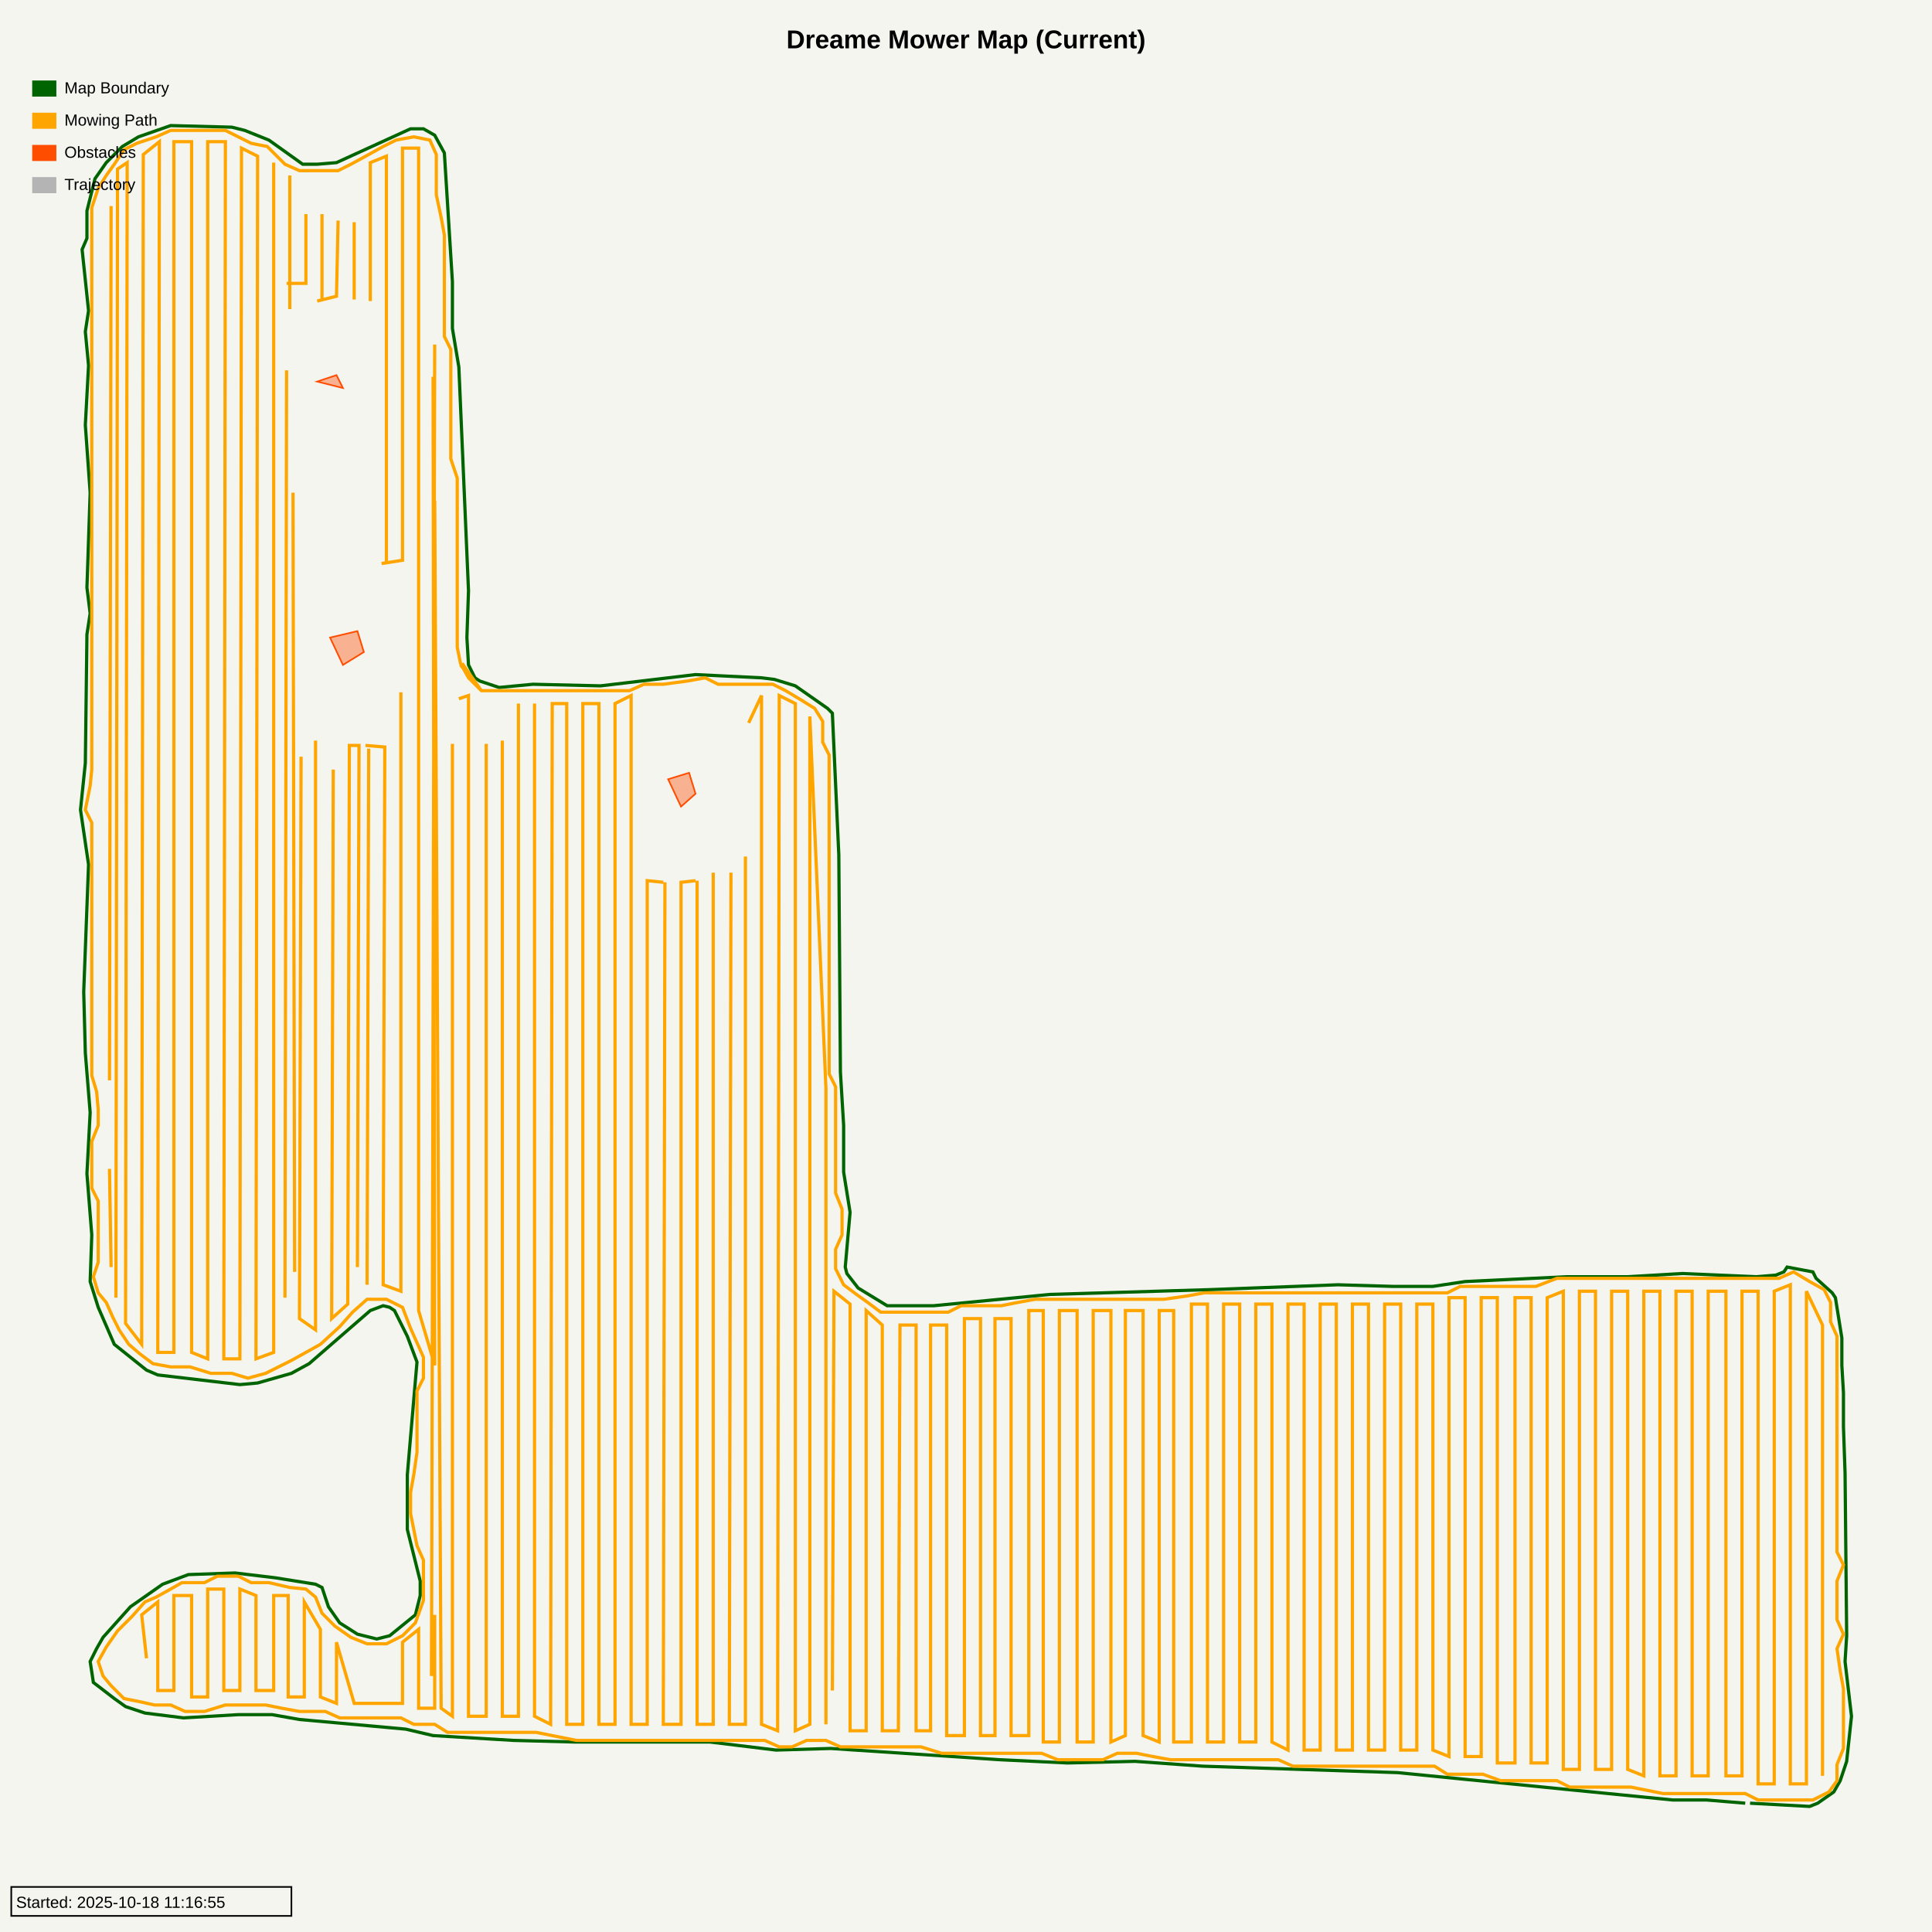
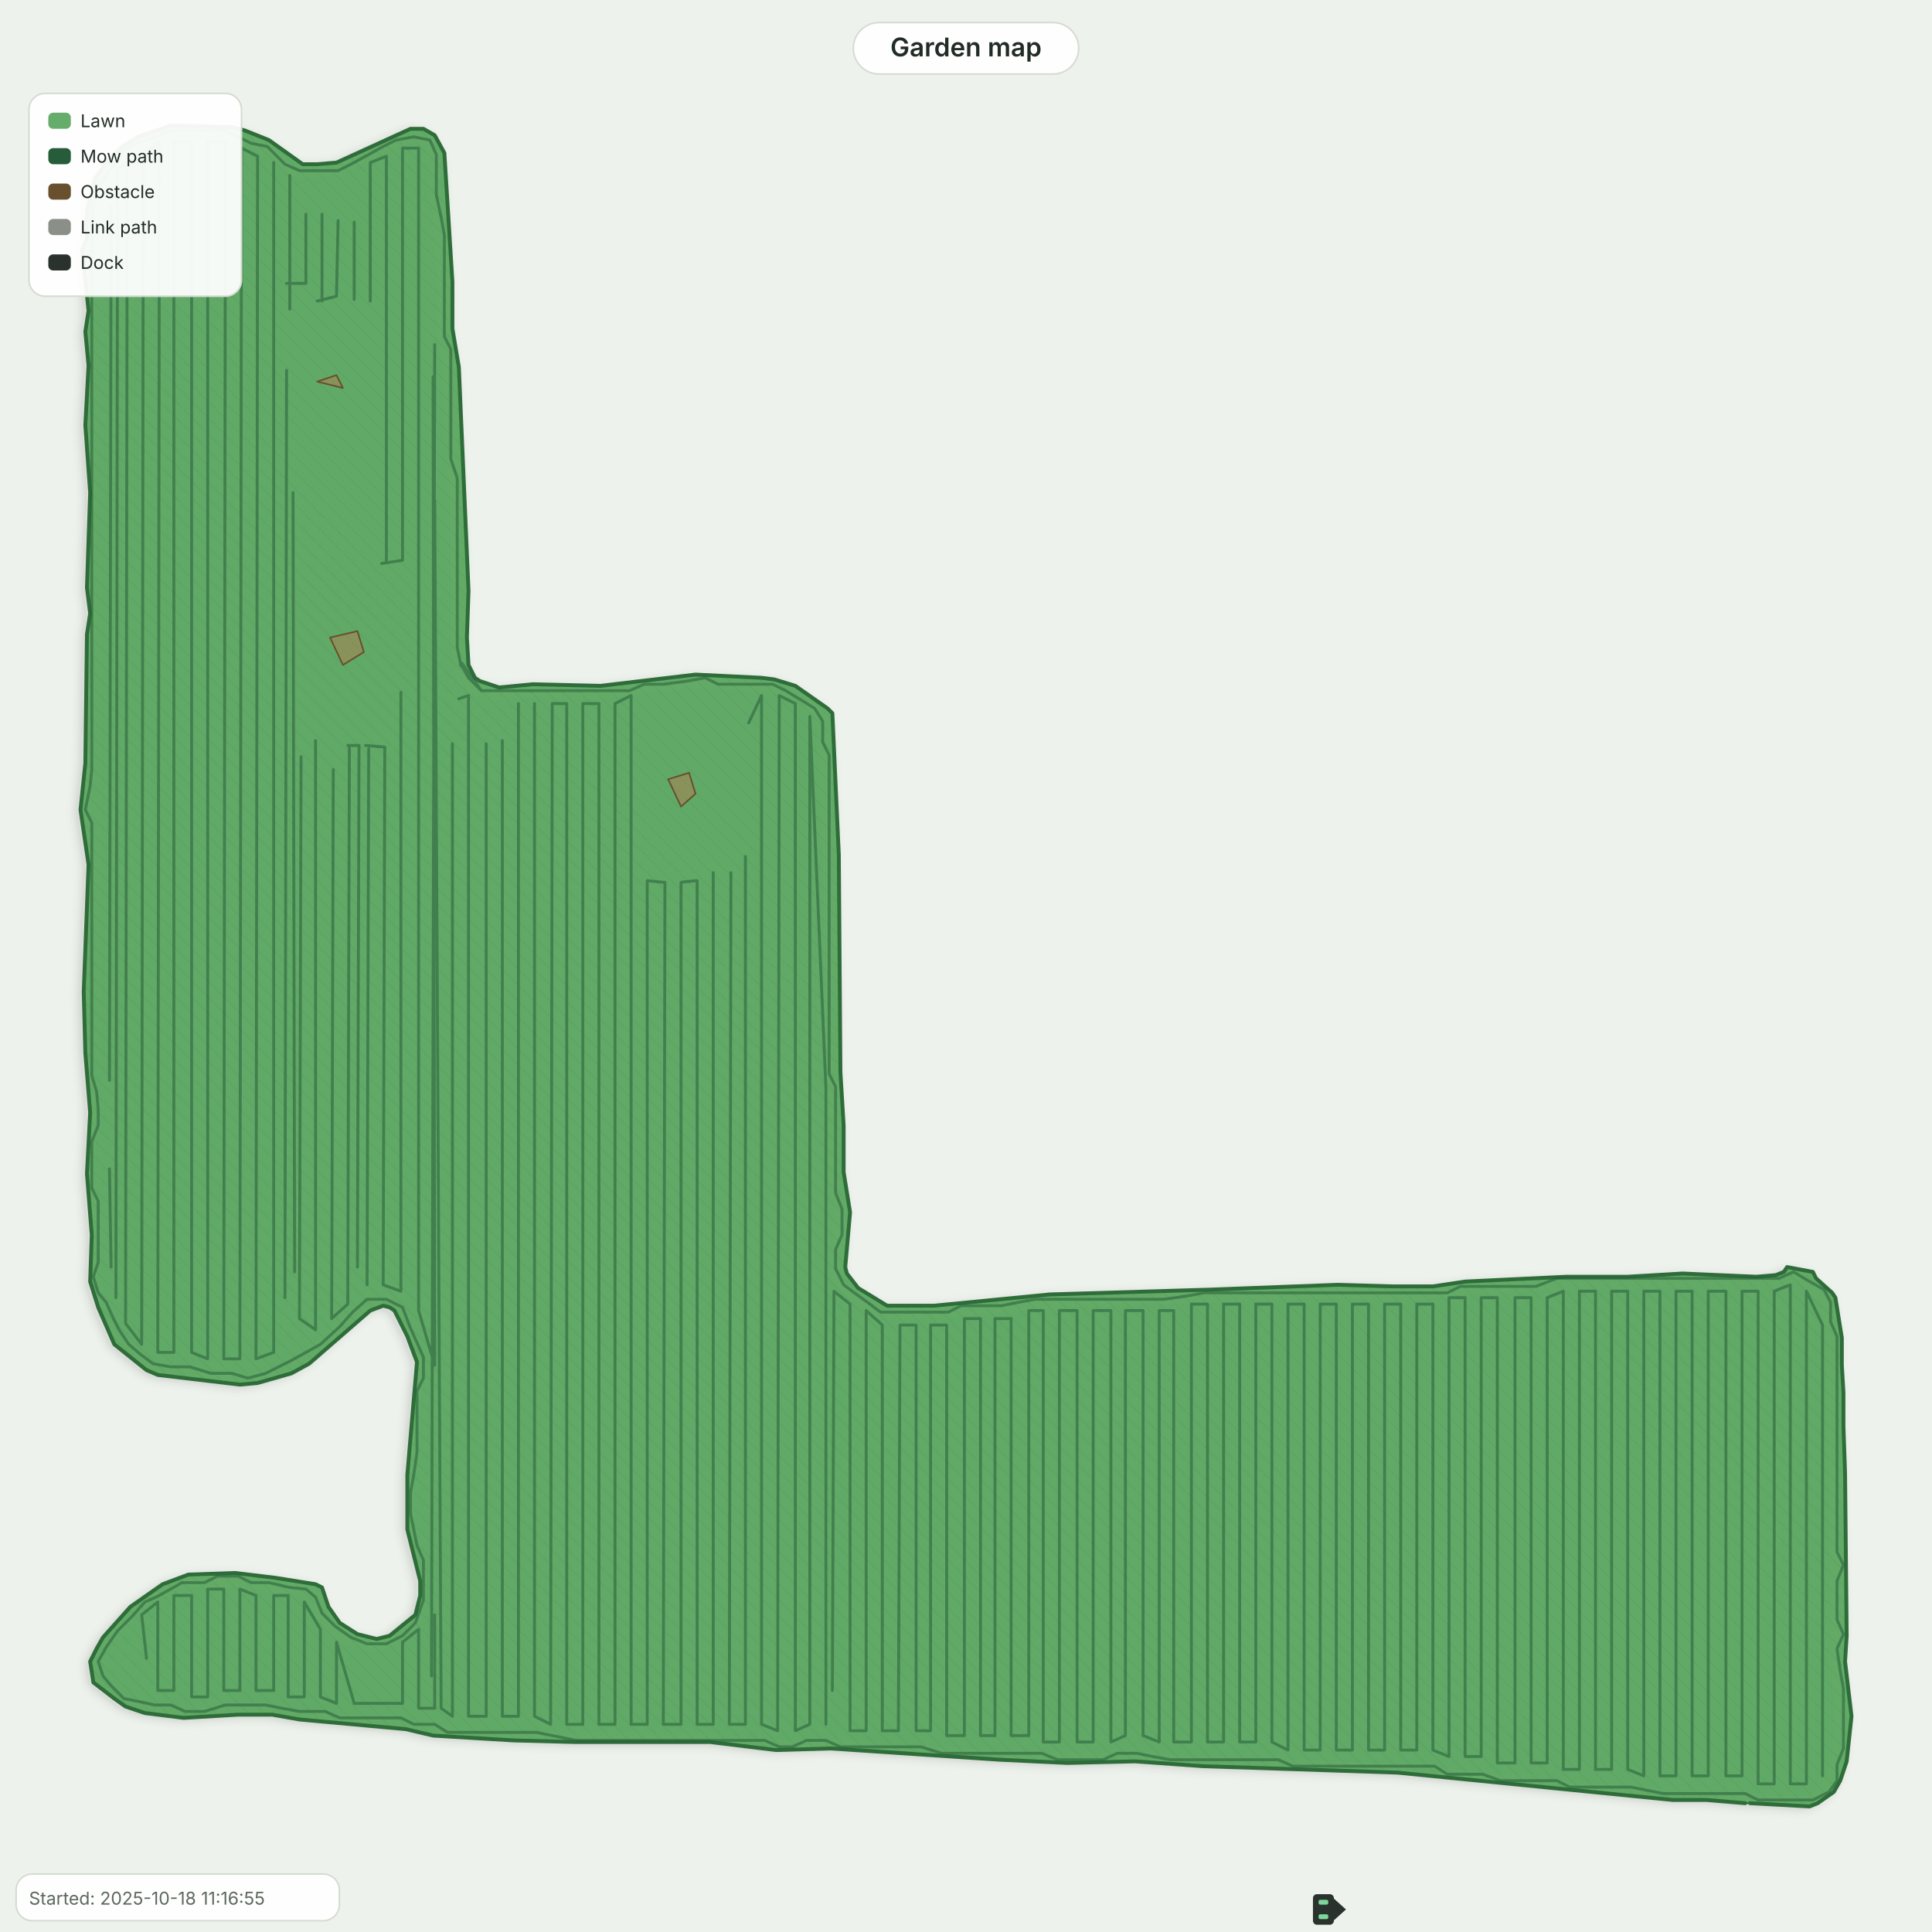
<svg xmlns="http://www.w3.org/2000/svg" width="1200" height="1200" viewBox="0 0 1200 1200">
-   <rect width="100%" height="100%" fill="#f5f5f0" />
+   <rect width="100%" height="100%" fill="#eef2ec" />
+   <defs>
+     <filter id="lawnShadow" x="-10%" y="-10%" width="120%" height="120%">
+       <feDropShadow dx="1.4" dy="2.6" stdDeviation="3.2" flood-color="#243028" flood-opacity="0.20" />
+     </filter>
+     <pattern id="grassHatch" width="10" height="10" patternUnits="userSpaceOnUse">
+       <path d="M-1 1 L1 -1 M0 10 L10 0 M9 11 L11 9" stroke="#3f7d45" stroke-width="0.55" opacity="0.16" />
+     </pattern>
+   </defs>
  <g transform="rotate(90, 600, 600)">
-     <path d="M 1120 113 L 1122 76 L 1120 71 L 1113 61 L 1106 57 L 1094 53 L 1066 50 L 1032 54 L 1016 53 L 915 54 L 886 55 L 865 55 L 848 56 L 831 56 L 806 60 L 803 62 L 794 72 L 790 74 L 787 90 L 790 92 L 792 97 L 793 109 L 791 155 L 793 189 L 793 227 L 796 290 L 799 310 L 799 335 L 798 369 L 801 448 L 804 548 L 811 620 L 811 649 L 800 667 L 791 674 L 787 675 L 753 672 L 728 676 L 699 676 L 666 678 L 531 679 L 443 683 L 440 686 L 426 706 L 422 719 L 421 727 L 419 768 L 426 827 L 425 869 L 427 890 L 423 902 L 421 905 L 413 909 L 396 910 L 367 909 L 228 915 L 204 919 L 175 919 L 95 924 L 84 930 L 80 937 L 80 945 L 101 991 L 102 1003 L 102 1012 L 87 1033 L 81 1048 L 79 1056 L 78 1094 L 85 1114 L 91 1124 L 101 1134 L 111 1141 L 131 1146 L 148 1146 L 155 1149 L 193 1145 L 206 1147 L 227 1145 L 264 1147 L 306 1144 L 365 1146 L 381 1144 L 394 1146 L 474 1147 L 503 1150 L 537 1145 L 616 1148 L 654 1147 L 691 1144 L 729 1146 L 767 1143 L 796 1144 L 812 1139 L 835 1129 L 851 1109 L 854 1102 L 860 1051 L 859 1040 L 853 1019 L 847 1008 L 814 970 L 811 962 L 812 958 L 814 955 L 830 947 L 846 941 L 916 947 L 941 947 L 950 947 L 982 939 L 991 939 L 1003 942 L 1016 958 L 1018 966 L 1015 978 L 1008 989 L 998 996 L 986 1000 L 984 1004 L 980 1029 L 977 1054 L 978 1083 L 984 1099 L 998 1119 L 1017 1136 L 1024 1140 L 1032 1144 L 1045 1142 L 1055 1129 L 1060 1122 L 1064 1110 L 1067 1086 L 1065 1052 L 1065 1031 L 1068 1014 L 1074 948 L 1078 931 L 1081 881 L 1082 843 L 1082 759 L 1087 718 L 1086 684 L 1093 579 L 1095 537 L 1094 495 L 1097 453 L 1101 332 L 1118 161 L 1118 140 L 1120 116" stroke="#006400" stroke-width="2" fill="none" />
-     <path d="M 1103 68 L 823 68 L 802 78 L 1108 78 L 1108 88 L 798 88 L 802 98 L 1108 98 L 1108 108 L 802 108 L 802 118 L 1103 118 L 1103 128 L 802 128 L 802 139 L 1103 139 L 1103 149 L 802 149 L 802 159 L 1103 159 L 1103 169 L 802 169 L 802 179 L 1103 179 L 1099 189 L 802 189 L 802 199 L 1099 199 L 1099 209 L 802 209 L 802 219 L 1099 219 L 1099 229 L 802 229 L 806 239 L 1095 239 L 1095 249 L 806 249 L 806 259 L 1095 259 L 1095 270 L 806 270 L 806 280 L 1091 280 L 1091 290 L 806 290 L 806 300 L 1091 300 L 1087 310 L 810 310 L 810 320 L 1087 320 L 1087 330 L 810 330 L 810 340 L 1087 340 L 1087 350 L 810 350 L 810 360 L 1087 360 L 1087 370 L 810 370 L 810 380 L 1087 380 L 1087 390 L 810 390 L 810 400 L 1087 400 L 1082 410 L 810 410 L 810 420 L 1082 420 L 1082 430 L 810 430 L 810 440 L 1082 440 L 1082 450 L 810 450 L 810 460 L 1082 460 L 1082 471 L 814 471 L 814 480 L 1082 480 L 1078 490 L 814 490 L 814 501 L 1078 501 L 1082 510 L 814 510 L 814 521 L 1082 521 L 1082 531 L 814 531 L 814 542 L 1082 542 L 1082 552 L 814 552 L 814 561 L 1078 561 L 1078 572 L 819 572 L 819 582 L 1078 582 L 1078 591 L 819 591 L 819 601 L 1078 601 L 1078 612 L 823 612 L 823 622 L 1075 622 L 1075 631 L 823 631 L 823 641 L 1075 642 L 1075 652 L 823 652 L 814 662 L 1075 662 L 1075 672 L 810 672 L 802 682 L 1050 683 M 1071 687 L 676 687 L 445 697 L 1071 697 L 1075 706 L 437 706 L 432 716 L 1075 717 L 1071 727 L 432 727 L 449 735 M 532 737 L 1071 737 L 1071 747 L 542 746 M 542 749 M 542 757 L 1071 757 L 1071 767 L 547 767 M 547 768 L 548 777 L 1071 777 L 1071 788 L 548 787 M 548 788 L 547 798 L 1071 798 L 1071 808 L 432 808 L 437 818 L 1071 818 L 1071 828 L 437 828 L 437 838 L 1071 838 L 1071 848 L 437 848 L 437 857 L 1071 858 L 1066 868 L 437 868 L 453 868 M 437 878 L 1066 878 L 1066 888 L 460 888 M 462 888 M 462 898 L 1066 898 L 1066 909 L 432 909 L 434 915 M 462 919 L 1066 919 L 1061 926 L 311 930 M 214 930 L 1041 932 M 1003 930 L 1061 930 L 1061 940 L 1012 940 L 1020 950 L 1058 950 L 1058 980 L 1020 991 L 1058 991 L 1054 1001 L 1012 1001 L 995 1011 L 1054 1011 L 1054 1021 L 991 1021 L 991 1030 L 1050 1030 L 1050 1041 L 991 1041 L 987 1051 L 1050 1051 L 1050 1061 L 987 1061 L 987 1071 L 1054 1071 L 1054 1081 L 991 1081 L 991 1092 L 1050 1092 L 1050 1102 L 995 1102 L 1003 1112 L 1030 1109 M 806 1128 L 105 1127 L 101 1121 L 822 1122 L 835 1112 L 96 1111 L 88 1101 L 840 1102 L 840 1092 L 88 1092 L 88 1081 L 840 1081 L 844 1071 L 88 1071 L 88 1060 L 844 1061 L 844 1051 L 92 1050 L 97 1040 L 844 1041 L 840 1030 L 101 1030 L 118 1030 M 109 1020 L 192 1020 M 176 1022 L 176 1010 L 133 1010 M 133 1012 M 133 1000 L 187 1000 M 187 1003 L 184 991 L 137 990 M 138 992 M 138 980 L 186 980 M 187 970 L 101 970 L 97 960 L 349 960 M 350 963 L 348 950 L 92 950 L 92 940 L 814 940 L 848 930 L 234 931 M 726 1132 L 787 1131 M 671 1132 L 128 1131 M 306 1018 L 790 1017 M 806 1023 L 230 1022 M 470 1013 L 819 1014 L 826 1004 L 460 1004 M 462 1004 M 478 993 L 819 994 L 810 984 L 464 983 M 463 984 L 463 977 L 787 978 M 798 972 L 465 971 M 463 973 L 464 961 L 798 962 L 802 951 L 430 951 M 429 901 L 429 888 L 429 876 L 429 863 L 429 851 L 429 834 L 429 821 L 429 809 L 425 800 L 425 788 L 423 773 L 421 762 L 425 754 L 425 742 L 425 731 L 425 720 L 429 712 L 435 702 L 440 694 L 448 689 L 461 689 L 469 685 L 482 685 L 499 685 L 511 685 L 524 685 L 537 685 L 549 685 L 562 685 L 574 685 L 587 685 L 604 685 L 616 685 L 629 685 L 641 685 L 654 685 L 667 685 L 675 681 L 688 681 L 704 681 L 717 681 L 730 681 L 741 681 L 751 677 L 767 677 L 776 681 L 788 681 L 798 676 L 804 668 L 809 661 L 815 653 L 815 641 L 815 624 L 815 611 L 811 603 L 811 590 L 811 578 L 809 568 L 807 557 L 807 544 L 807 527 L 807 515 L 807 502 L 807 490 L 807 477 L 805 463 L 803 452 L 803 439 L 803 427 L 803 418 L 803 406 L 803 393 L 803 380 L 803 368 L 803 356 L 803 348 L 803 335 L 803 322 L 803 314 L 803 301 L 799 293 L 799 281 L 799 270 L 799 258 L 799 246 L 794 233 L 794 222 L 794 209 L 794 197 L 794 185 L 794 169 L 794 156 L 794 144 L 794 132 L 794 120 L 794 107 L 794 95 L 790 86 L 796 76 L 801 67 L 809 63 L 821 63 L 830 59 L 843 59 L 856 59 L 868 59 L 885 59 L 898 59 L 910 59 L 923 59 L 935 59 L 952 59 L 964 59 L 972 55 L 982 59 L 994 59 L 1006 59 L 1015 55 L 1024 59 L 1038 57 L 1049 55 L 1061 55 L 1074 55 L 1086 55 L 1096 59 L 1106 59 L 1113 64 L 1118 74 L 1118 86 L 1118 97 L 1118 108 L 1114 116 L 1114 132 L 1114 144 L 1114 155 L 1114 167 L 1112 177 L 1110 187 L 1110 198 L 1110 210 L 1110 225 L 1106 233 L 1106 245 L 1106 257 L 1106 268 L 1102 279 L 1102 290 L 1102 301 L 1097 309 L 1097 322 L 1097 333 L 1097 345 L 1097 358 L 1097 374 L 1097 385 L 1097 397 L 1093 406 L 1093 418 L 1093 431 L 1093 443 L 1093 456 L 1093 473 L 1091 484 L 1089 494 L 1089 506 L 1093 515 L 1093 531 L 1093 543 L 1089 553 L 1089 565 L 1089 578 L 1089 590 L 1089 603 L 1089 615 L 1085 628 L 1085 641 L 1085 653 L 1085 666 L 1085 678 L 1081 687 L 1081 699 L 1085 708 L 1085 716 L 1081 725 L 1081 737 L 1081 754 L 1081 767 L 1081 779 L 1081 792 L 1081 804 L 1081 817 L 1081 830 L 1081 842 L 1078 857 L 1076 867 L 1076 880 L 1076 893 L 1076 905 L 1076 922 L 1071 930 L 1071 943 L 1067 951 L 1067 964 L 1067 977 L 1067 989 L 1063 998 L 1063 1014 L 1061 1025 L 1059 1035 L 1059 1048 L 1059 1060 L 1063 1073 L 1063 1085 L 1059 1094 L 1059 1104 L 1057 1113 L 1055 1123 L 1047 1131 L 1041 1136 L 1032 1139 L 1023 1134 L 1013 1127 L 1004 1118 L 995 1110 L 992 1103 L 987 1094 L 983 1087 L 983 1073 L 979 1065 L 979 1052 L 983 1044 L 983 1033 L 986 1020 L 987 1010 L 992 1004 L 1002 1000 L 1010 992 L 1017 982 L 1021 972 L 1021 960 L 1016 950 L 1008 942 L 994 937 L 982 937 L 969 937 L 960 941 L 950 943 L 940 945 L 927 945 L 916 943 L 902 941 L 889 941 L 877 941 L 864 941 L 856 937 L 843 937 L 834 941 L 825 945 L 812 950 L 807 960 L 807 972 L 815 981 L 824 989 L 835 1001 L 840 1010 L 845 1019 L 849 1027 L 853 1035 L 856 1046 L 853 1056 L 853 1069 L 849 1082 L 849 1094 L 847 1105 L 841 1113 L 835 1120 L 826 1126 L 818 1130 L 809 1134 L 803 1139 L 793 1142 L 784 1139 L 772 1139 L 759 1139 L 746 1139 L 738 1143 L 721 1143 L 709 1143 L 699 1139 L 689 1139 L 678 1140 L 668 1143 L 655 1143 L 642 1143 L 626 1143 L 614 1143 L 602 1143 L 589 1143 L 577 1143 L 565 1143 L 552 1143 L 541 1143 L 524 1143 L 511 1143 L 503 1147 L 488 1144 L 478 1143 L 465 1143 L 453 1143 L 440 1143 L 427 1143 L 415 1143 L 402 1143 L 385 1143 L 373 1143 L 360 1143 L 348 1143 L 335 1143 L 318 1143 L 306 1143 L 293 1143 L 280 1143 L 268 1143 L 255 1143 L 243 1143 L 230 1143 L 213 1143 L 201 1143 L 188 1143 L 175 1143 L 163 1143 L 154 1143 L 142 1143 L 129 1143 L 117 1139 L 109 1134 L 102 1129 L 93 1123 L 89 1115 L 85 1103 L 81 1094 L 81 1082 L 81 1071 L 81 1060 L 85 1052 L 89 1044 L 91 1034 L 102 1023 L 106 1014 L 106 1002 L 106 990 L 102 982 L 96 971 L 91 962 L 87 954 L 85 943 L 87 933 L 96 929 L 108 929 L 121 929 L 135 926 L 146 924 L 159 924 L 171 924 L 184 924 L 196 924 L 209 924 L 217 920 L 234 920 L 247 920 L 259 920 L 272 920 L 285 920 L 297 916 L 310 916 L 322 916 L 335 916 L 348 916 L 360 916 L 373 916 L 385 916 L 402 916 L 412 914 L 421 909 L 429 901 L 413 914 M 421 909 L 429 901 L 429 888 L 429 876 L 429 863 L 429 851 L 429 834 L 429 821 L 429 809 L 425 800 L 425 788 L 423 773 L 421 762 L 425 754 L 425 742 L 425 731 L 425 720 L 429 712 L 435 702 L 440 694 L 448 689 L 461 689 L 469 685 L 482 685 L 499 685 L 511 685 L 524 685 L 537 685 L 549 685 L 562 685 L 574 685 L 587 685 L 604 685 L 616 685 L 629 685 L 641 685 L 654 685 L 667 685 L 675 681 L 688 681 L 704 681 L 717 681 L 730 681 L 741 681 L 751 677 L 767 677 L 776 681 L 788 681 L 798 676 L 804 668 L 809 661 L 815 653 L 815 641 L 815 624 L 815 611 L 811 603 L 811 590 L 811 578 L 809 568 L 807 557 L 807 544 L 807 527 L 807 515 L 807 502 L 807 490 L 807 477 L 805 463 L 803 452 L 803 439 L 803 427 L 803 418 L 803 406 L 803 393 L 803 380 L 803 368 L 803 356 L 803 348 L 803 335 L 803 322 L 803 314 L 803 301 L 799 293 L 799 281 L 799 270 L 799 258 L 799 246 L 794 233 L 794 222 L 794 209 L 794 197 L 794 185 L 794 169 L 794 156 L 794 144 L 794 132 L 794 120 L 794 107 L 794 95 L 790 86 L 796 76 L 801 67 L 809 63 L 821 63 L 830 59 L 843 59 L 856 59 L 868 59 L 885 59 L 898 59 L 910 59 L 923 59 L 935 59 L 952 59 L 964 59 L 972 55 L 982 59 L 994 59 L 1006 59 L 1015 55 L 1024 59 L 1038 57 L 1049 55 L 1061 55 L 1074 55 L 1086 55 L 1096 59 L 1106 59 L 1113 64 L 1118 74 L 1118 86 L 1118 97 L 1118 108 L 1114 116 L 1114 132 L 1114 144 L 1114 155 L 1114 167 L 1112 177 L 1110 187 L 1110 198 L 1110 210 L 1110 225 L 1106 233 L 1106 245 L 1106 257 L 1106 268 L 1102 279 L 1102 290 L 1102 301 L 1097 309 L 1097 322 L 1097 333 L 1097 345 L 1097 358 L 1097 374 L 1097 385 L 1097 397 L 1093 406 L 1093 418 L 1093 431 L 1093 443 L 1093 456 L 1093 473 L 1091 484 L 1089 494 L 1089 506 L 1093 515 L 1093 531 L 1093 543 L 1089 553 L 1089 565 L 1089 578 L 1089 590 L 1089 603 L 1089 615 L 1085 628 L 1085 641 L 1085 653 L 1085 666 L 1085 678 L 1081 687 L 1081 699 L 1085 708 L 1085 716 L 1081 725 L 1081 737 L 1081 754 L 1081 767 L 1081 779 L 1081 792 L 1081 804 L 1081 817 L 1081 830 L 1081 842 L 1078 857 L 1076 867 L 1076 880 L 1076 893 L 1076 905 L 1076 922 L 1071 930 L 1071 943 L 1067 951 L 1067 964 L 1067 977 L 1067 989 L 1063 998 L 1063 1014 L 1061 1025 L 1059 1035 L 1059 1048 L 1059 1060 L 1063 1073 L 1063 1085 L 1059 1094 L 1059 1104 L 1057 1113 L 1055 1123 L 1047 1131 L 1041 1136 L 1032 1139 L 1023 1134 L 1013 1127 L 1004 1118 L 995 1110 L 992 1103 L 987 1094 L 983 1087 L 983 1073 L 979 1065 L 979 1052 L 983 1044 L 983 1033 L 986 1020 L 987 1010 L 992 1004 L 1002 1000 L 1010 992 L 1017 982 L 1021 972 L 1021 960 L 1016 950 L 1008 942 L 994 937 L 982 937 L 969 937 L 960 941 L 950 943 L 940 945 L 927 945 L 916 943 L 902 941 L 889 941 L 877 941 L 864 941 L 856 937 L 843 937 L 834 941 L 825 945 L 812 950 L 807 960 L 807 972 L 815 981 L 824 989 L 835 1001 L 840 1010 L 845 1019 L 849 1027 L 853 1035 L 856 1046 L 853 1056 L 853 1069 L 849 1082 L 849 1094 L 847 1105 L 841 1113 L 835 1120 L 826 1126 L 818 1130 L 809 1134 L 803 1139 L 793 1142 L 784 1139 L 772 1139 L 759 1139 L 746 1139 L 738 1143 L 721 1143 L 709 1143 L 699 1139 L 689 1139 L 678 1140 L 668 1143 L 655 1143 L 642 1143 L 626 1143 L 614 1143 L 602 1143 L 589 1143 L 577 1143 L 565 1143 L 552 1143 L 541 1143 L 524 1143 L 511 1143 L 503 1147 L 488 1144 L 478 1143 L 465 1143 L 453 1143 L 440 1143 L 427 1143 L 415 1143 L 402 1143 L 385 1143 L 373 1143 L 360 1143 L 348 1143 L 335 1143 L 318 1143 L 306 1143 L 293 1143 L 280 1143 L 268 1143 L 255 1143 L 243 1143 L 230 1143 L 213 1143 L 201 1143 L 188 1143 L 175 1143 L 163 1143 L 154 1143 L 142 1143 L 129 1143 L 117 1139 L 109 1134 L 102 1129 L 93 1123 L 89 1115 L 85 1103 L 81 1094 L 81 1082 L 81 1071 L 81 1060 L 85 1052 L 89 1044 L 91 1034 L 102 1023 L 106 1014 L 106 1002 L 106 990 L 102 982 L 96 971 L 91 962 L 87 954 L 85 943 L 87 933 L 96 929 L 108 929 L 121 929 L 135 926 L 146 924 L 159 924 L 171 924 L 184 924 L 196 924 L 209 924 L 217 920 L 234 920 L 247 920 L 259 920 L 272 920 L 285 920 L 297 916 L 310 916 L 322 916 L 335 916 L 348 916 L 360 916 L 373 916 L 385 916 L 402 916 L 412 914 L 421 909 L 429 901 L 412 913" stroke="#ffa500" stroke-width="2" fill="none" />
-     <polygon points="484,785 480,772 493,768 501,777" fill="#ff4d0065" stroke="#ff4d00" />
-     <polygon points="396,995 392,978 405,974 413,987" fill="#ff4d0065" stroke="#ff4d00" />
-     <polygon points="237,1003 233,991 241,987" fill="#ff4d0065" stroke="#ff4d00" />
+     <polygon points="1120,113 1122,76 1120,71 1113,61 1106,57 1094,53 1066,50 1032,54 1016,53 915,54 886,55 865,55 848,56 831,56 806,60 803,62 794,72 790,74 787,90 790,92 792,97 793,109 791,155 793,189 793,227 796,290 799,310 799,335 798,369 801,448 804,548 811,620 811,649 800,667 791,674 787,675 753,672 728,676 699,676 666,678 531,679 443,683 440,686 426,706 422,719 421,727 419,768 426,827 425,869 427,890 423,902 421,905 413,909 396,910 367,909 228,915 204,919 175,919 95,924 84,930 80,937 80,945 101,991 102,1003 102,1012 87,1033 81,1048 79,1056 78,1094 85,1114 91,1124 101,1134 111,1141 131,1146 148,1146 155,1149 193,1145 206,1147 227,1145 264,1147 306,1144 365,1146 381,1144 394,1146 474,1147 503,1150 537,1145 616,1148 654,1147 691,1144 729,1146 767,1143 796,1144 812,1139 835,1129 851,1109 854,1102 860,1051 859,1040 853,1019 847,1008 814,970 811,962 812,958 814,955 830,947 846,941 916,947 941,947 950,947 982,939 991,939 1003,942 1016,958 1018,966 1015,978 1008,989 998,996 986,1000 984,1004 980,1029 977,1054 978,1083 984,1099 998,1119 1017,1136 1024,1140 1032,1144 1045,1142 1055,1129 1060,1122 1064,1110 1067,1086 1065,1052 1065,1031 1068,1014 1074,948 1078,931 1081,881 1082,843 1082,759 1087,718 1086,684 1093,579 1095,537 1094,495 1097,453 1101,332 1118,161 1118,140 1120,116" fill="#56a45ce6" stroke="none" stroke-linejoin="round" filter="url(#lawnShadow)" />
+     <polygon points="1120,113 1122,76 1120,71 1113,61 1106,57 1094,53 1066,50 1032,54 1016,53 915,54 886,55 865,55 848,56 831,56 806,60 803,62 794,72 790,74 787,90 790,92 792,97 793,109 791,155 793,189 793,227 796,290 799,310 799,335 798,369 801,448 804,548 811,620 811,649 800,667 791,674 787,675 753,672 728,676 699,676 666,678 531,679 443,683 440,686 426,706 422,719 421,727 419,768 426,827 425,869 427,890 423,902 421,905 413,909 396,910 367,909 228,915 204,919 175,919 95,924 84,930 80,937 80,945 101,991 102,1003 102,1012 87,1033 81,1048 79,1056 78,1094 85,1114 91,1124 101,1134 111,1141 131,1146 148,1146 155,1149 193,1145 206,1147 227,1145 264,1147 306,1144 365,1146 381,1144 394,1146 474,1147 503,1150 537,1145 616,1148 654,1147 691,1144 729,1146 767,1143 796,1144 812,1139 835,1129 851,1109 854,1102 860,1051 859,1040 853,1019 847,1008 814,970 811,962 812,958 814,955 830,947 846,941 916,947 941,947 950,947 982,939 991,939 1003,942 1016,958 1018,966 1015,978 1008,989 998,996 986,1000 984,1004 980,1029 977,1054 978,1083 984,1099 998,1119 1017,1136 1024,1140 1032,1144 1045,1142 1055,1129 1060,1122 1064,1110 1067,1086 1065,1052 1065,1031 1068,1014 1074,948 1078,931 1081,881 1082,843 1082,759 1087,718 1086,684 1093,579 1095,537 1094,495 1097,453 1101,332 1118,161 1118,140 1120,116" fill="url(#grassHatch)" stroke="#2e6c3a" stroke-linejoin="round" />
+     <path d="M 1120 113 L 1122 76 L 1120 71 L 1113 61 L 1106 57 L 1094 53 L 1066 50 L 1032 54 L 1016 53 L 915 54 L 886 55 L 865 55 L 848 56 L 831 56 L 806 60 L 803 62 L 794 72 L 790 74 L 787 90 L 790 92 L 792 97 L 793 109 L 791 155 L 793 189 L 793 227 L 796 290 L 799 310 L 799 335 L 798 369 L 801 448 L 804 548 L 811 620 L 811 649 L 800 667 L 791 674 L 787 675 L 753 672 L 728 676 L 699 676 L 666 678 L 531 679 L 443 683 L 440 686 L 426 706 L 422 719 L 421 727 L 419 768 L 426 827 L 425 869 L 427 890 L 423 902 L 421 905 L 413 909 L 396 910 L 367 909 L 228 915 L 204 919 L 175 919 L 95 924 L 84 930 L 80 937 L 80 945 L 101 991 L 102 1003 L 102 1012 L 87 1033 L 81 1048 L 79 1056 L 78 1094 L 85 1114 L 91 1124 L 101 1134 L 111 1141 L 131 1146 L 148 1146 L 155 1149 L 193 1145 L 206 1147 L 227 1145 L 264 1147 L 306 1144 L 365 1146 L 381 1144 L 394 1146 L 474 1147 L 503 1150 L 537 1145 L 616 1148 L 654 1147 L 691 1144 L 729 1146 L 767 1143 L 796 1144 L 812 1139 L 835 1129 L 851 1109 L 854 1102 L 860 1051 L 859 1040 L 853 1019 L 847 1008 L 814 970 L 811 962 L 812 958 L 814 955 L 830 947 L 846 941 L 916 947 L 941 947 L 950 947 L 982 939 L 991 939 L 1003 942 L 1016 958 L 1018 966 L 1015 978 L 1008 989 L 998 996 L 986 1000 L 984 1004 L 980 1029 L 977 1054 L 978 1083 L 984 1099 L 998 1119 L 1017 1136 L 1024 1140 L 1032 1144 L 1045 1142 L 1055 1129 L 1060 1122 L 1064 1110 L 1067 1086 L 1065 1052 L 1065 1031 L 1068 1014 L 1074 948 L 1078 931 L 1081 881 L 1082 843 L 1082 759 L 1087 718 L 1086 684 L 1093 579 L 1095 537 L 1094 495 L 1097 453 L 1101 332 L 1118 161 L 1118 140 L 1120 116" stroke="#2e6c3a" stroke-width="2.4" fill="none" stroke-linecap="round" stroke-linejoin="round" />
+     <path d="M 1103 68 L 823 68 L 802 78 L 1108 78 L 1108 88 L 798 88 L 802 98 L 1108 98 L 1108 108 L 802 108 L 802 118 L 1103 118 L 1103 128 L 802 128 L 802 139 L 1103 139 L 1103 149 L 802 149 L 802 159 L 1103 159 L 1103 169 L 802 169 L 802 179 L 1103 179 L 1099 189 L 802 189 L 802 199 L 1099 199 L 1099 209 L 802 209 L 802 219 L 1099 219 L 1099 229 L 802 229 L 806 239 L 1095 239 L 1095 249 L 806 249 L 806 259 L 1095 259 L 1095 270 L 806 270 L 806 280 L 1091 280 L 1091 290 L 806 290 L 806 300 L 1091 300 L 1087 310 L 810 310 L 810 320 L 1087 320 L 1087 330 L 810 330 L 810 340 L 1087 340 L 1087 350 L 810 350 L 810 360 L 1087 360 L 1087 370 L 810 370 L 810 380 L 1087 380 L 1087 390 L 810 390 L 810 400 L 1087 400 L 1082 410 L 810 410 L 810 420 L 1082 420 L 1082 430 L 810 430 L 810 440 L 1082 440 L 1082 450 L 810 450 L 810 460 L 1082 460 L 1082 471 L 814 471 L 814 480 L 1082 480 L 1078 490 L 814 490 L 814 501 L 1078 501 L 1082 510 L 814 510 L 814 521 L 1082 521 L 1082 531 L 814 531 L 814 542 L 1082 542 L 1082 552 L 814 552 L 814 561 L 1078 561 L 1078 572 L 819 572 L 819 582 L 1078 582 L 1078 591 L 819 591 L 819 601 L 1078 601 L 1078 612 L 823 612 L 823 622 L 1075 622 L 1075 631 L 823 631 L 823 641 L 1075 642 L 1075 652 L 823 652 L 814 662 L 1075 662 L 1075 672 L 810 672 L 802 682 L 1050 683 M 1071 687 L 676 687 L 445 697 L 1071 697 L 1075 706 L 437 706 L 432 716 L 1075 717 L 1071 727 L 432 727 L 449 735 M 532 737 L 1071 737 L 1071 747 L 542 746 M 542 749 M 542 757 L 1071 757 L 1071 767 L 547 767 M 547 768 L 548 777 L 1071 777 L 1071 788 L 548 787 M 548 788 L 547 798 L 1071 798 L 1071 808 L 432 808 L 437 818 L 1071 818 L 1071 828 L 437 828 L 437 838 L 1071 838 L 1071 848 L 437 848 L 437 857 L 1071 858 L 1066 868 L 437 868 L 453 868 M 437 878 L 1066 878 L 1066 888 L 460 888 M 462 888 M 462 898 L 1066 898 L 1066 909 L 432 909 L 434 915 M 462 919 L 1066 919 L 1061 926 L 311 930 M 214 930 L 1041 932 M 1003 930 L 1061 930 L 1061 940 L 1012 940 L 1020 950 L 1058 950 L 1058 980 L 1020 991 L 1058 991 L 1054 1001 L 1012 1001 L 995 1011 L 1054 1011 L 1054 1021 L 991 1021 L 991 1030 L 1050 1030 L 1050 1041 L 991 1041 L 987 1051 L 1050 1051 L 1050 1061 L 987 1061 L 987 1071 L 1054 1071 L 1054 1081 L 991 1081 L 991 1092 L 1050 1092 L 1050 1102 L 995 1102 L 1003 1112 L 1030 1109 M 806 1128 L 105 1127 L 101 1121 L 822 1122 L 835 1112 L 96 1111 L 88 1101 L 840 1102 L 840 1092 L 88 1092 L 88 1081 L 840 1081 L 844 1071 L 88 1071 L 88 1060 L 844 1061 L 844 1051 L 92 1050 L 97 1040 L 844 1041 L 840 1030 L 101 1030 L 118 1030 M 109 1020 L 192 1020 M 176 1022 L 176 1010 L 133 1010 M 133 1012 M 133 1000 L 187 1000 M 187 1003 L 184 991 L 137 990 M 138 992 M 138 980 L 186 980 M 187 970 L 101 970 L 97 960 L 349 960 M 350 963 L 348 950 L 92 950 L 92 940 L 814 940 L 848 930 L 234 931 M 726 1132 L 787 1131 M 671 1132 L 128 1131 M 306 1018 L 790 1017 M 806 1023 L 230 1022 M 470 1013 L 819 1014 L 826 1004 L 460 1004 M 462 1004 M 478 993 L 819 994 L 810 984 L 464 983 M 463 984 L 463 977 L 787 978 M 798 972 L 465 971 M 463 973 L 464 961 L 798 962 L 802 951 L 430 951 M 429 901 L 429 888 L 429 876 L 429 863 L 429 851 L 429 834 L 429 821 L 429 809 L 425 800 L 425 788 L 423 773 L 421 762 L 425 754 L 425 742 L 425 731 L 425 720 L 429 712 L 435 702 L 440 694 L 448 689 L 461 689 L 469 685 L 482 685 L 499 685 L 511 685 L 524 685 L 537 685 L 549 685 L 562 685 L 574 685 L 587 685 L 604 685 L 616 685 L 629 685 L 641 685 L 654 685 L 667 685 L 675 681 L 688 681 L 704 681 L 717 681 L 730 681 L 741 681 L 751 677 L 767 677 L 776 681 L 788 681 L 798 676 L 804 668 L 809 661 L 815 653 L 815 641 L 815 624 L 815 611 L 811 603 L 811 590 L 811 578 L 809 568 L 807 557 L 807 544 L 807 527 L 807 515 L 807 502 L 807 490 L 807 477 L 805 463 L 803 452 L 803 439 L 803 427 L 803 418 L 803 406 L 803 393 L 803 380 L 803 368 L 803 356 L 803 348 L 803 335 L 803 322 L 803 314 L 803 301 L 799 293 L 799 281 L 799 270 L 799 258 L 799 246 L 794 233 L 794 222 L 794 209 L 794 197 L 794 185 L 794 169 L 794 156 L 794 144 L 794 132 L 794 120 L 794 107 L 794 95 L 790 86 L 796 76 L 801 67 L 809 63 L 821 63 L 830 59 L 843 59 L 856 59 L 868 59 L 885 59 L 898 59 L 910 59 L 923 59 L 935 59 L 952 59 L 964 59 L 972 55 L 982 59 L 994 59 L 1006 59 L 1015 55 L 1024 59 L 1038 57 L 1049 55 L 1061 55 L 1074 55 L 1086 55 L 1096 59 L 1106 59 L 1113 64 L 1118 74 L 1118 86 L 1118 97 L 1118 108 L 1114 116 L 1114 132 L 1114 144 L 1114 155 L 1114 167 L 1112 177 L 1110 187 L 1110 198 L 1110 210 L 1110 225 L 1106 233 L 1106 245 L 1106 257 L 1106 268 L 1102 279 L 1102 290 L 1102 301 L 1097 309 L 1097 322 L 1097 333 L 1097 345 L 1097 358 L 1097 374 L 1097 385 L 1097 397 L 1093 406 L 1093 418 L 1093 431 L 1093 443 L 1093 456 L 1093 473 L 1091 484 L 1089 494 L 1089 506 L 1093 515 L 1093 531 L 1093 543 L 1089 553 L 1089 565 L 1089 578 L 1089 590 L 1089 603 L 1089 615 L 1085 628 L 1085 641 L 1085 653 L 1085 666 L 1085 678 L 1081 687 L 1081 699 L 1085 708 L 1085 716 L 1081 725 L 1081 737 L 1081 754 L 1081 767 L 1081 779 L 1081 792 L 1081 804 L 1081 817 L 1081 830 L 1081 842 L 1078 857 L 1076 867 L 1076 880 L 1076 893 L 1076 905 L 1076 922 L 1071 930 L 1071 943 L 1067 951 L 1067 964 L 1067 977 L 1067 989 L 1063 998 L 1063 1014 L 1061 1025 L 1059 1035 L 1059 1048 L 1059 1060 L 1063 1073 L 1063 1085 L 1059 1094 L 1059 1104 L 1057 1113 L 1055 1123 L 1047 1131 L 1041 1136 L 1032 1139 L 1023 1134 L 1013 1127 L 1004 1118 L 995 1110 L 992 1103 L 987 1094 L 983 1087 L 983 1073 L 979 1065 L 979 1052 L 983 1044 L 983 1033 L 986 1020 L 987 1010 L 992 1004 L 1002 1000 L 1010 992 L 1017 982 L 1021 972 L 1021 960 L 1016 950 L 1008 942 L 994 937 L 982 937 L 969 937 L 960 941 L 950 943 L 940 945 L 927 945 L 916 943 L 902 941 L 889 941 L 877 941 L 864 941 L 856 937 L 843 937 L 834 941 L 825 945 L 812 950 L 807 960 L 807 972 L 815 981 L 824 989 L 835 1001 L 840 1010 L 845 1019 L 849 1027 L 853 1035 L 856 1046 L 853 1056 L 853 1069 L 849 1082 L 849 1094 L 847 1105 L 841 1113 L 835 1120 L 826 1126 L 818 1130 L 809 1134 L 803 1139 L 793 1142 L 784 1139 L 772 1139 L 759 1139 L 746 1139 L 738 1143 L 721 1143 L 709 1143 L 699 1139 L 689 1139 L 678 1140 L 668 1143 L 655 1143 L 642 1143 L 626 1143 L 614 1143 L 602 1143 L 589 1143 L 577 1143 L 565 1143 L 552 1143 L 541 1143 L 524 1143 L 511 1143 L 503 1147 L 488 1144 L 478 1143 L 465 1143 L 453 1143 L 440 1143 L 427 1143 L 415 1143 L 402 1143 L 385 1143 L 373 1143 L 360 1143 L 348 1143 L 335 1143 L 318 1143 L 306 1143 L 293 1143 L 280 1143 L 268 1143 L 255 1143 L 243 1143 L 230 1143 L 213 1143 L 201 1143 L 188 1143 L 175 1143 L 163 1143 L 154 1143 L 142 1143 L 129 1143 L 117 1139 L 109 1134 L 102 1129 L 93 1123 L 89 1115 L 85 1103 L 81 1094 L 81 1082 L 81 1071 L 81 1060 L 85 1052 L 89 1044 L 91 1034 L 102 1023 L 106 1014 L 106 1002 L 106 990 L 102 982 L 96 971 L 91 962 L 87 954 L 85 943 L 87 933 L 96 929 L 108 929 L 121 929 L 135 926 L 146 924 L 159 924 L 171 924 L 184 924 L 196 924 L 209 924 L 217 920 L 234 920 L 247 920 L 259 920 L 272 920 L 285 920 L 297 916 L 310 916 L 322 916 L 335 916 L 348 916 L 360 916 L 373 916 L 385 916 L 402 916 L 412 914 L 421 909 L 429 901 L 413 914 M 421 909 L 429 901 L 429 888 L 429 876 L 429 863 L 429 851 L 429 834 L 429 821 L 429 809 L 425 800 L 425 788 L 423 773 L 421 762 L 425 754 L 425 742 L 425 731 L 425 720 L 429 712 L 435 702 L 440 694 L 448 689 L 461 689 L 469 685 L 482 685 L 499 685 L 511 685 L 524 685 L 537 685 L 549 685 L 562 685 L 574 685 L 587 685 L 604 685 L 616 685 L 629 685 L 641 685 L 654 685 L 667 685 L 675 681 L 688 681 L 704 681 L 717 681 L 730 681 L 741 681 L 751 677 L 767 677 L 776 681 L 788 681 L 798 676 L 804 668 L 809 661 L 815 653 L 815 641 L 815 624 L 815 611 L 811 603 L 811 590 L 811 578 L 809 568 L 807 557 L 807 544 L 807 527 L 807 515 L 807 502 L 807 490 L 807 477 L 805 463 L 803 452 L 803 439 L 803 427 L 803 418 L 803 406 L 803 393 L 803 380 L 803 368 L 803 356 L 803 348 L 803 335 L 803 322 L 803 314 L 803 301 L 799 293 L 799 281 L 799 270 L 799 258 L 799 246 L 794 233 L 794 222 L 794 209 L 794 197 L 794 185 L 794 169 L 794 156 L 794 144 L 794 132 L 794 120 L 794 107 L 794 95 L 790 86 L 796 76 L 801 67 L 809 63 L 821 63 L 830 59 L 843 59 L 856 59 L 868 59 L 885 59 L 898 59 L 910 59 L 923 59 L 935 59 L 952 59 L 964 59 L 972 55 L 982 59 L 994 59 L 1006 59 L 1015 55 L 1024 59 L 1038 57 L 1049 55 L 1061 55 L 1074 55 L 1086 55 L 1096 59 L 1106 59 L 1113 64 L 1118 74 L 1118 86 L 1118 97 L 1118 108 L 1114 116 L 1114 132 L 1114 144 L 1114 155 L 1114 167 L 1112 177 L 1110 187 L 1110 198 L 1110 210 L 1110 225 L 1106 233 L 1106 245 L 1106 257 L 1106 268 L 1102 279 L 1102 290 L 1102 301 L 1097 309 L 1097 322 L 1097 333 L 1097 345 L 1097 358 L 1097 374 L 1097 385 L 1097 397 L 1093 406 L 1093 418 L 1093 431 L 1093 443 L 1093 456 L 1093 473 L 1091 484 L 1089 494 L 1089 506 L 1093 515 L 1093 531 L 1093 543 L 1089 553 L 1089 565 L 1089 578 L 1089 590 L 1089 603 L 1089 615 L 1085 628 L 1085 641 L 1085 653 L 1085 666 L 1085 678 L 1081 687 L 1081 699 L 1085 708 L 1085 716 L 1081 725 L 1081 737 L 1081 754 L 1081 767 L 1081 779 L 1081 792 L 1081 804 L 1081 817 L 1081 830 L 1081 842 L 1078 857 L 1076 867 L 1076 880 L 1076 893 L 1076 905 L 1076 922 L 1071 930 L 1071 943 L 1067 951 L 1067 964 L 1067 977 L 1067 989 L 1063 998 L 1063 1014 L 1061 1025 L 1059 1035 L 1059 1048 L 1059 1060 L 1063 1073 L 1063 1085 L 1059 1094 L 1059 1104 L 1057 1113 L 1055 1123 L 1047 1131 L 1041 1136 L 1032 1139 L 1023 1134 L 1013 1127 L 1004 1118 L 995 1110 L 992 1103 L 987 1094 L 983 1087 L 983 1073 L 979 1065 L 979 1052 L 983 1044 L 983 1033 L 986 1020 L 987 1010 L 992 1004 L 1002 1000 L 1010 992 L 1017 982 L 1021 972 L 1021 960 L 1016 950 L 1008 942 L 994 937 L 982 937 L 969 937 L 960 941 L 950 943 L 940 945 L 927 945 L 916 943 L 902 941 L 889 941 L 877 941 L 864 941 L 856 937 L 843 937 L 834 941 L 825 945 L 812 950 L 807 960 L 807 972 L 815 981 L 824 989 L 835 1001 L 840 1010 L 845 1019 L 849 1027 L 853 1035 L 856 1046 L 853 1056 L 853 1069 L 849 1082 L 849 1094 L 847 1105 L 841 1113 L 835 1120 L 826 1126 L 818 1130 L 809 1134 L 803 1139 L 793 1142 L 784 1139 L 772 1139 L 759 1139 L 746 1139 L 738 1143 L 721 1143 L 709 1143 L 699 1139 L 689 1139 L 678 1140 L 668 1143 L 655 1143 L 642 1143 L 626 1143 L 614 1143 L 602 1143 L 589 1143 L 577 1143 L 565 1143 L 552 1143 L 541 1143 L 524 1143 L 511 1143 L 503 1147 L 488 1144 L 478 1143 L 465 1143 L 453 1143 L 440 1143 L 427 1143 L 415 1143 L 402 1143 L 385 1143 L 373 1143 L 360 1143 L 348 1143 L 335 1143 L 318 1143 L 306 1143 L 293 1143 L 280 1143 L 268 1143 L 255 1143 L 243 1143 L 230 1143 L 213 1143 L 201 1143 L 188 1143 L 175 1143 L 163 1143 L 154 1143 L 142 1143 L 129 1143 L 117 1139 L 109 1134 L 102 1129 L 93 1123 L 89 1115 L 85 1103 L 81 1094 L 81 1082 L 81 1071 L 81 1060 L 85 1052 L 89 1044 L 91 1034 L 102 1023 L 106 1014 L 106 1002 L 106 990 L 102 982 L 96 971 L 91 962 L 87 954 L 85 943 L 87 933 L 96 929 L 108 929 L 121 929 L 135 926 L 146 924 L 159 924 L 171 924 L 184 924 L 196 924 L 209 924 L 217 920 L 234 920 L 247 920 L 259 920 L 272 920 L 285 920 L 297 916 L 310 916 L 322 916 L 335 916 L 348 916 L 360 916 L 373 916 L 385 916 L 402 916 L 412 914 L 421 909 L 429 901 L 412 913" stroke="#265c3a" stroke-width="1.8" fill="none" stroke-linecap="round" stroke-linejoin="round" opacity="0.55" />
+     <polygon points="484,785 480,772 493,768 501,777" fill="#a8805290" stroke="#68502e" stroke-linejoin="round" />
+     <polygon points="396,995 392,978 405,974 413,987" fill="#a8805290" stroke="#68502e" stroke-linejoin="round" />
+     <polygon points="237,1003 233,991 241,987" fill="#a8805290" stroke="#68502e" stroke-linejoin="round" />
+     <g transform="translate(1186,376)">
+       <rect x="-10" y="-5" width="20" height="14" rx="3" fill="#2a322e" stroke="#eef2ec" />
+       <rect x="-6" y="-1" width="3" height="6" rx="1" fill="#7ed69c" />
+       <rect x="3" y="-1" width="3" height="6" rx="1" fill="#7ed69c" />
+       <polygon points="0,-12 -9,-2 9,-2" fill="#2a322e" />
+     </g>
  </g>
-   <text x="600" y="30" font-family="Arial, sans-serif" font-size="16" font-weight="bold" fill="#000000" text-anchor="middle">Dreame Mower Map (Current)</text>
-   <rect x="20" y="50" width="15" height="10" fill="#006400" />
-   <text x="40" y="58" font-family="Arial, sans-serif" font-size="10" fill="#000000">Map Boundary</text>
-   <rect x="20" y="70" width="15" height="10" fill="#ffa500" />
-   <text x="40" y="78" font-family="Arial, sans-serif" font-size="10" fill="#000000">Mowing Path</text>
-   <rect x="20" y="90" width="15" height="10" fill="#ff4d00" />
-   <text x="40" y="98" font-family="Arial, sans-serif" font-size="10" fill="#000000">Obstacles</text>
-   <rect x="20" y="110" width="15" height="10" fill="#b4b4b4" />
-   <text x="40" y="118" font-family="Arial, sans-serif" font-size="10" fill="#000000">Trajectory</text>
+   <rect x="530.0" y="14" width="140" height="32" rx="16" fill="#fffffff0" stroke="#d4dcd0" />
+   <text x="600" y="35" font-family="Inter, Segoe UI, Helvetica, Arial, sans-serif" font-size="16" font-weight="600" fill="#222c26" text-anchor="middle">Garden map</text>
+   <rect x="18" y="58" width="132" height="126" rx="10" fill="#fffffff0" stroke="#d4dcd0" />
+   <rect x="30" y="70" width="14" height="10" rx="3" fill="#56a45ce6" />
+   <text x="50" y="79" font-family="Inter, Segoe UI, Helvetica, Arial, sans-serif" font-size="11" fill="#222c26">Lawn</text>
+   <rect x="30" y="92" width="14" height="10" rx="3" fill="#265c3a" />
+   <text x="50" y="101" font-family="Inter, Segoe UI, Helvetica, Arial, sans-serif" font-size="11" fill="#222c26">Mow path</text>
+   <rect x="30" y="114" width="14" height="10" rx="3" fill="#68502e" />
+   <text x="50" y="123" font-family="Inter, Segoe UI, Helvetica, Arial, sans-serif" font-size="11" fill="#222c26">Obstacle</text>
+   <rect x="30" y="136" width="14" height="10" rx="3" fill="#8a8f88" />
+   <text x="50" y="145" font-family="Inter, Segoe UI, Helvetica, Arial, sans-serif" font-size="11" fill="#222c26">Link path</text>
+   <rect x="30" y="158" width="14" height="10" rx="3" fill="#2a322e" />
+   <text x="50" y="167" font-family="Inter, Segoe UI, Helvetica, Arial, sans-serif" font-size="11" fill="#222c26">Dock</text>
  <g>
-     <rect x="7" y="1172" width="174.0" height="18" fill="#f5f5f0" stroke="#000000" />
-     <text x="10" y="1185" font-family="Arial, sans-serif" font-size="10" fill="#000000">Started: 2025-10-18 11:16:55</text>
+     <rect x="10" y="1164" width="200.8" height="29" rx="10" fill="#fffffff0" stroke="#d4dcd0" />
+     <text x="18" y="1183" font-family="Inter, Segoe UI, Helvetica, Arial, sans-serif" font-size="11" fill="#5c685e">Started: 2025-10-18 11:16:55</text>
  </g>
</svg>
